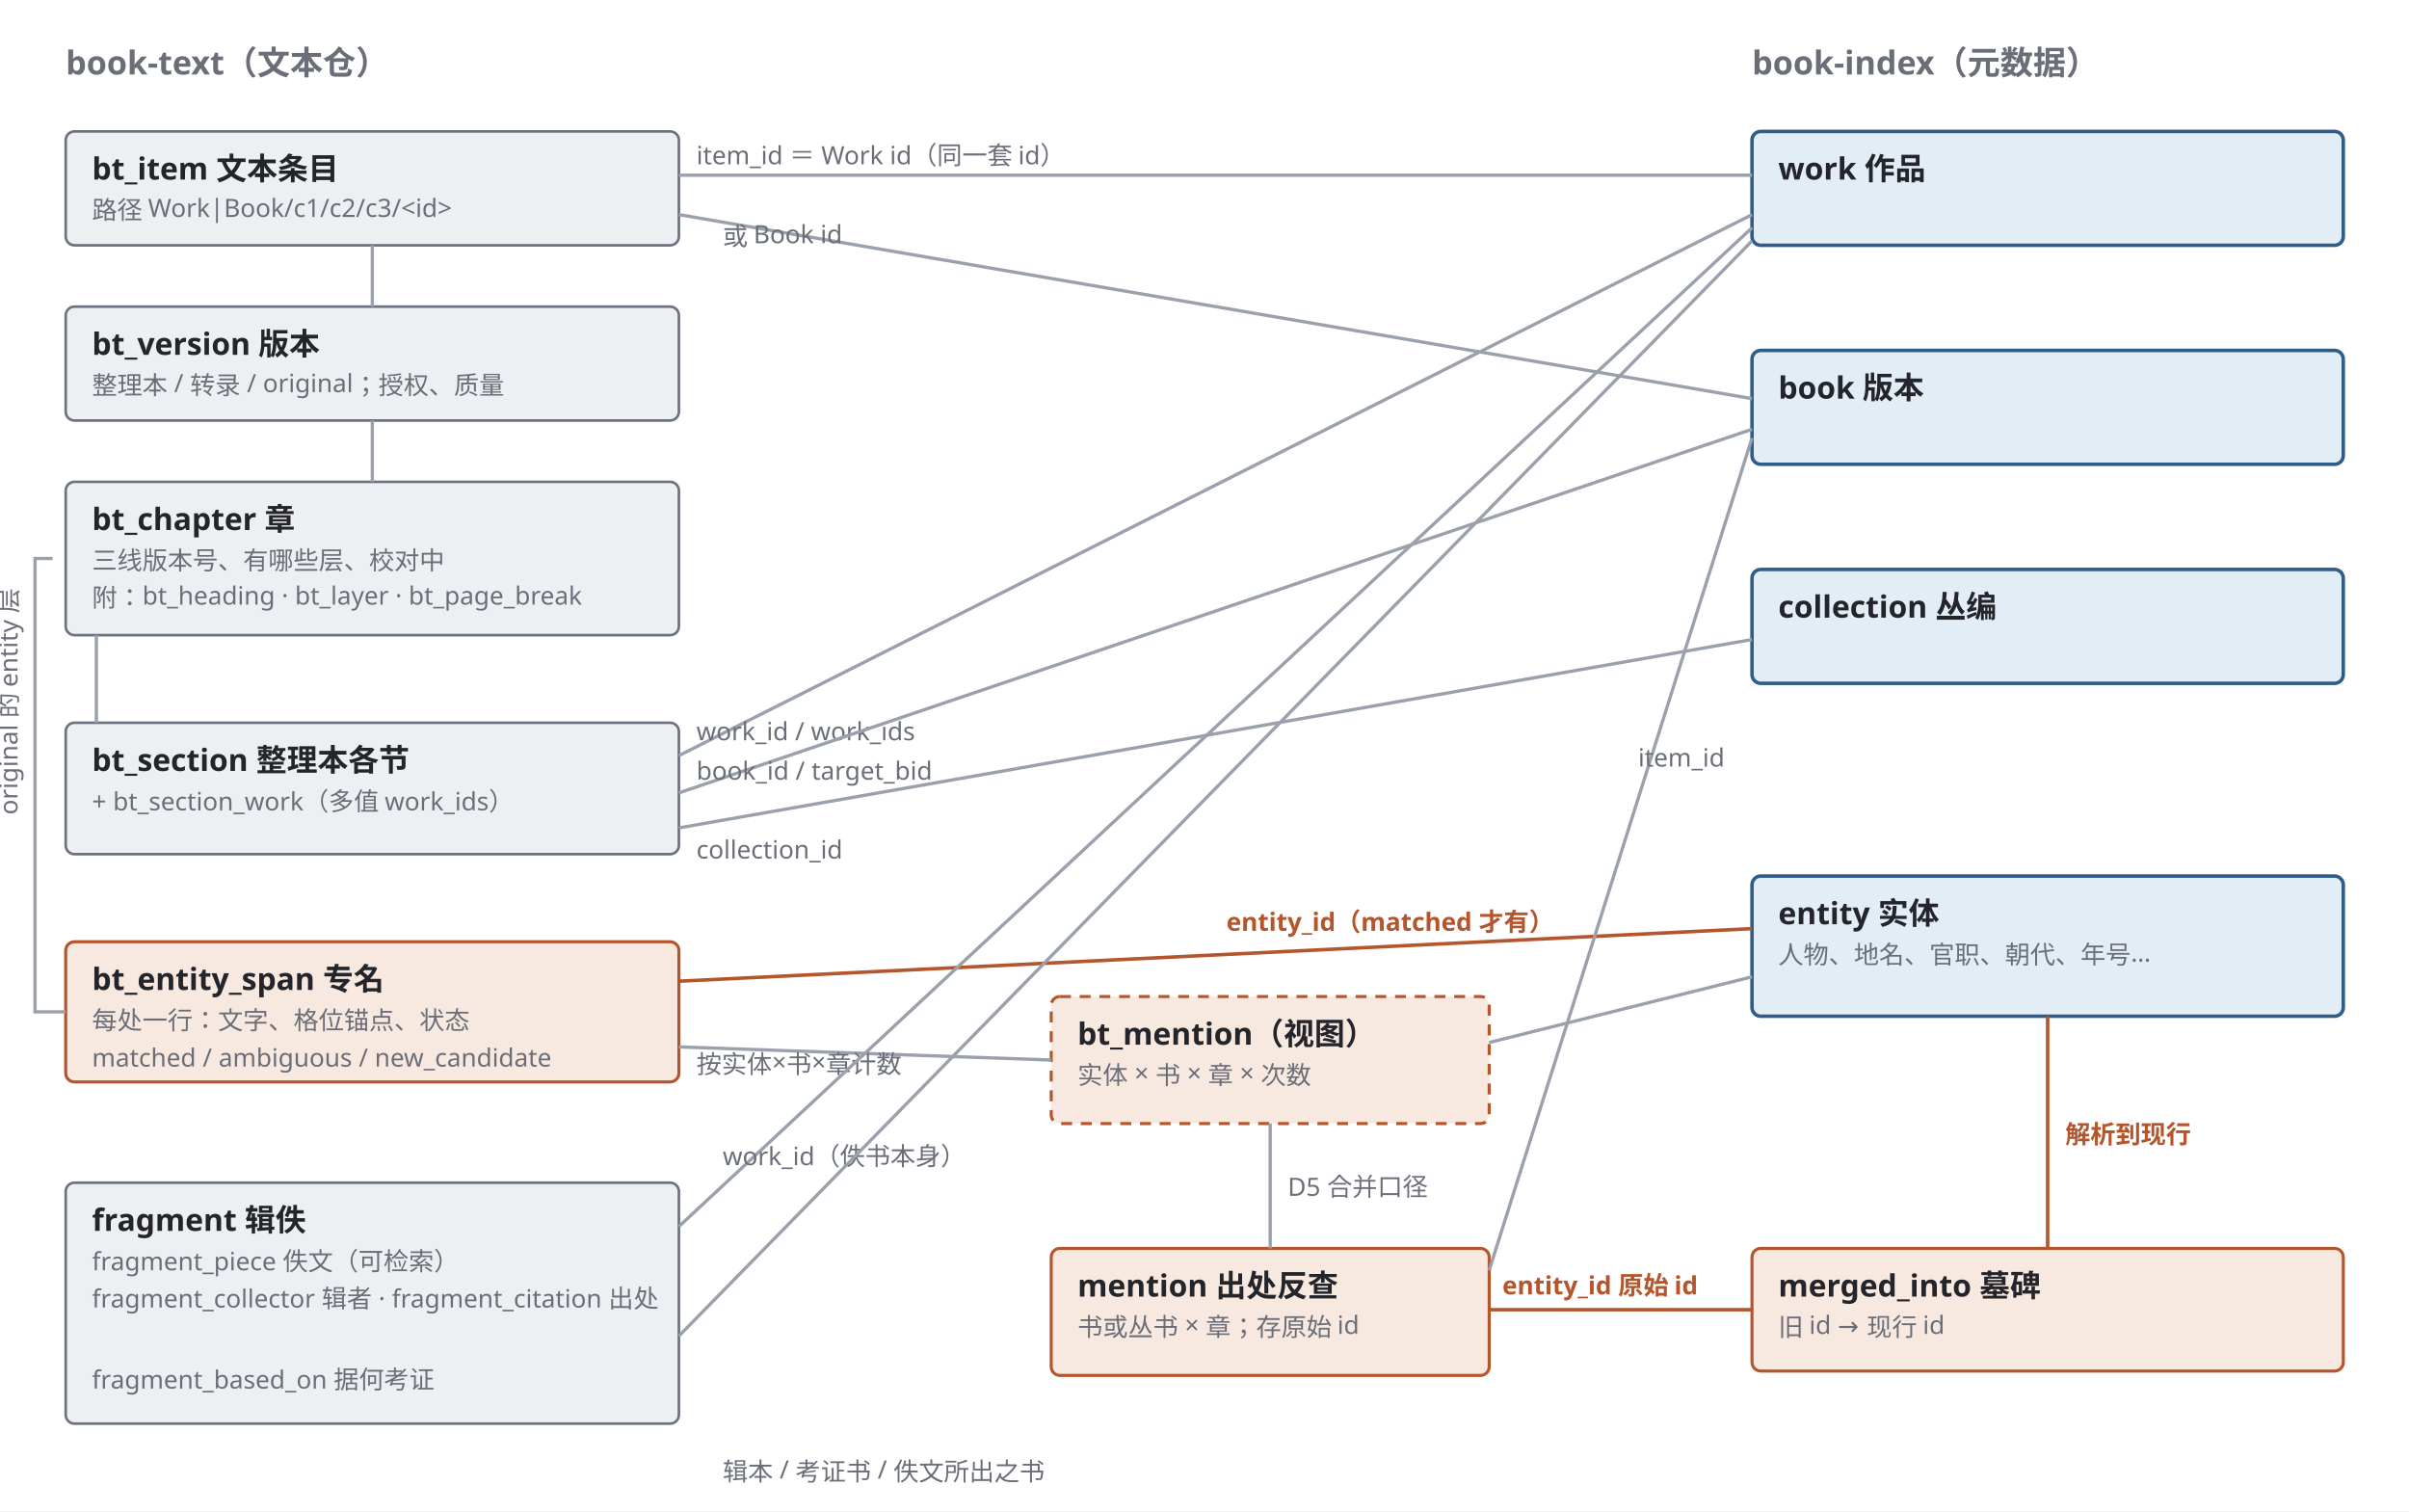
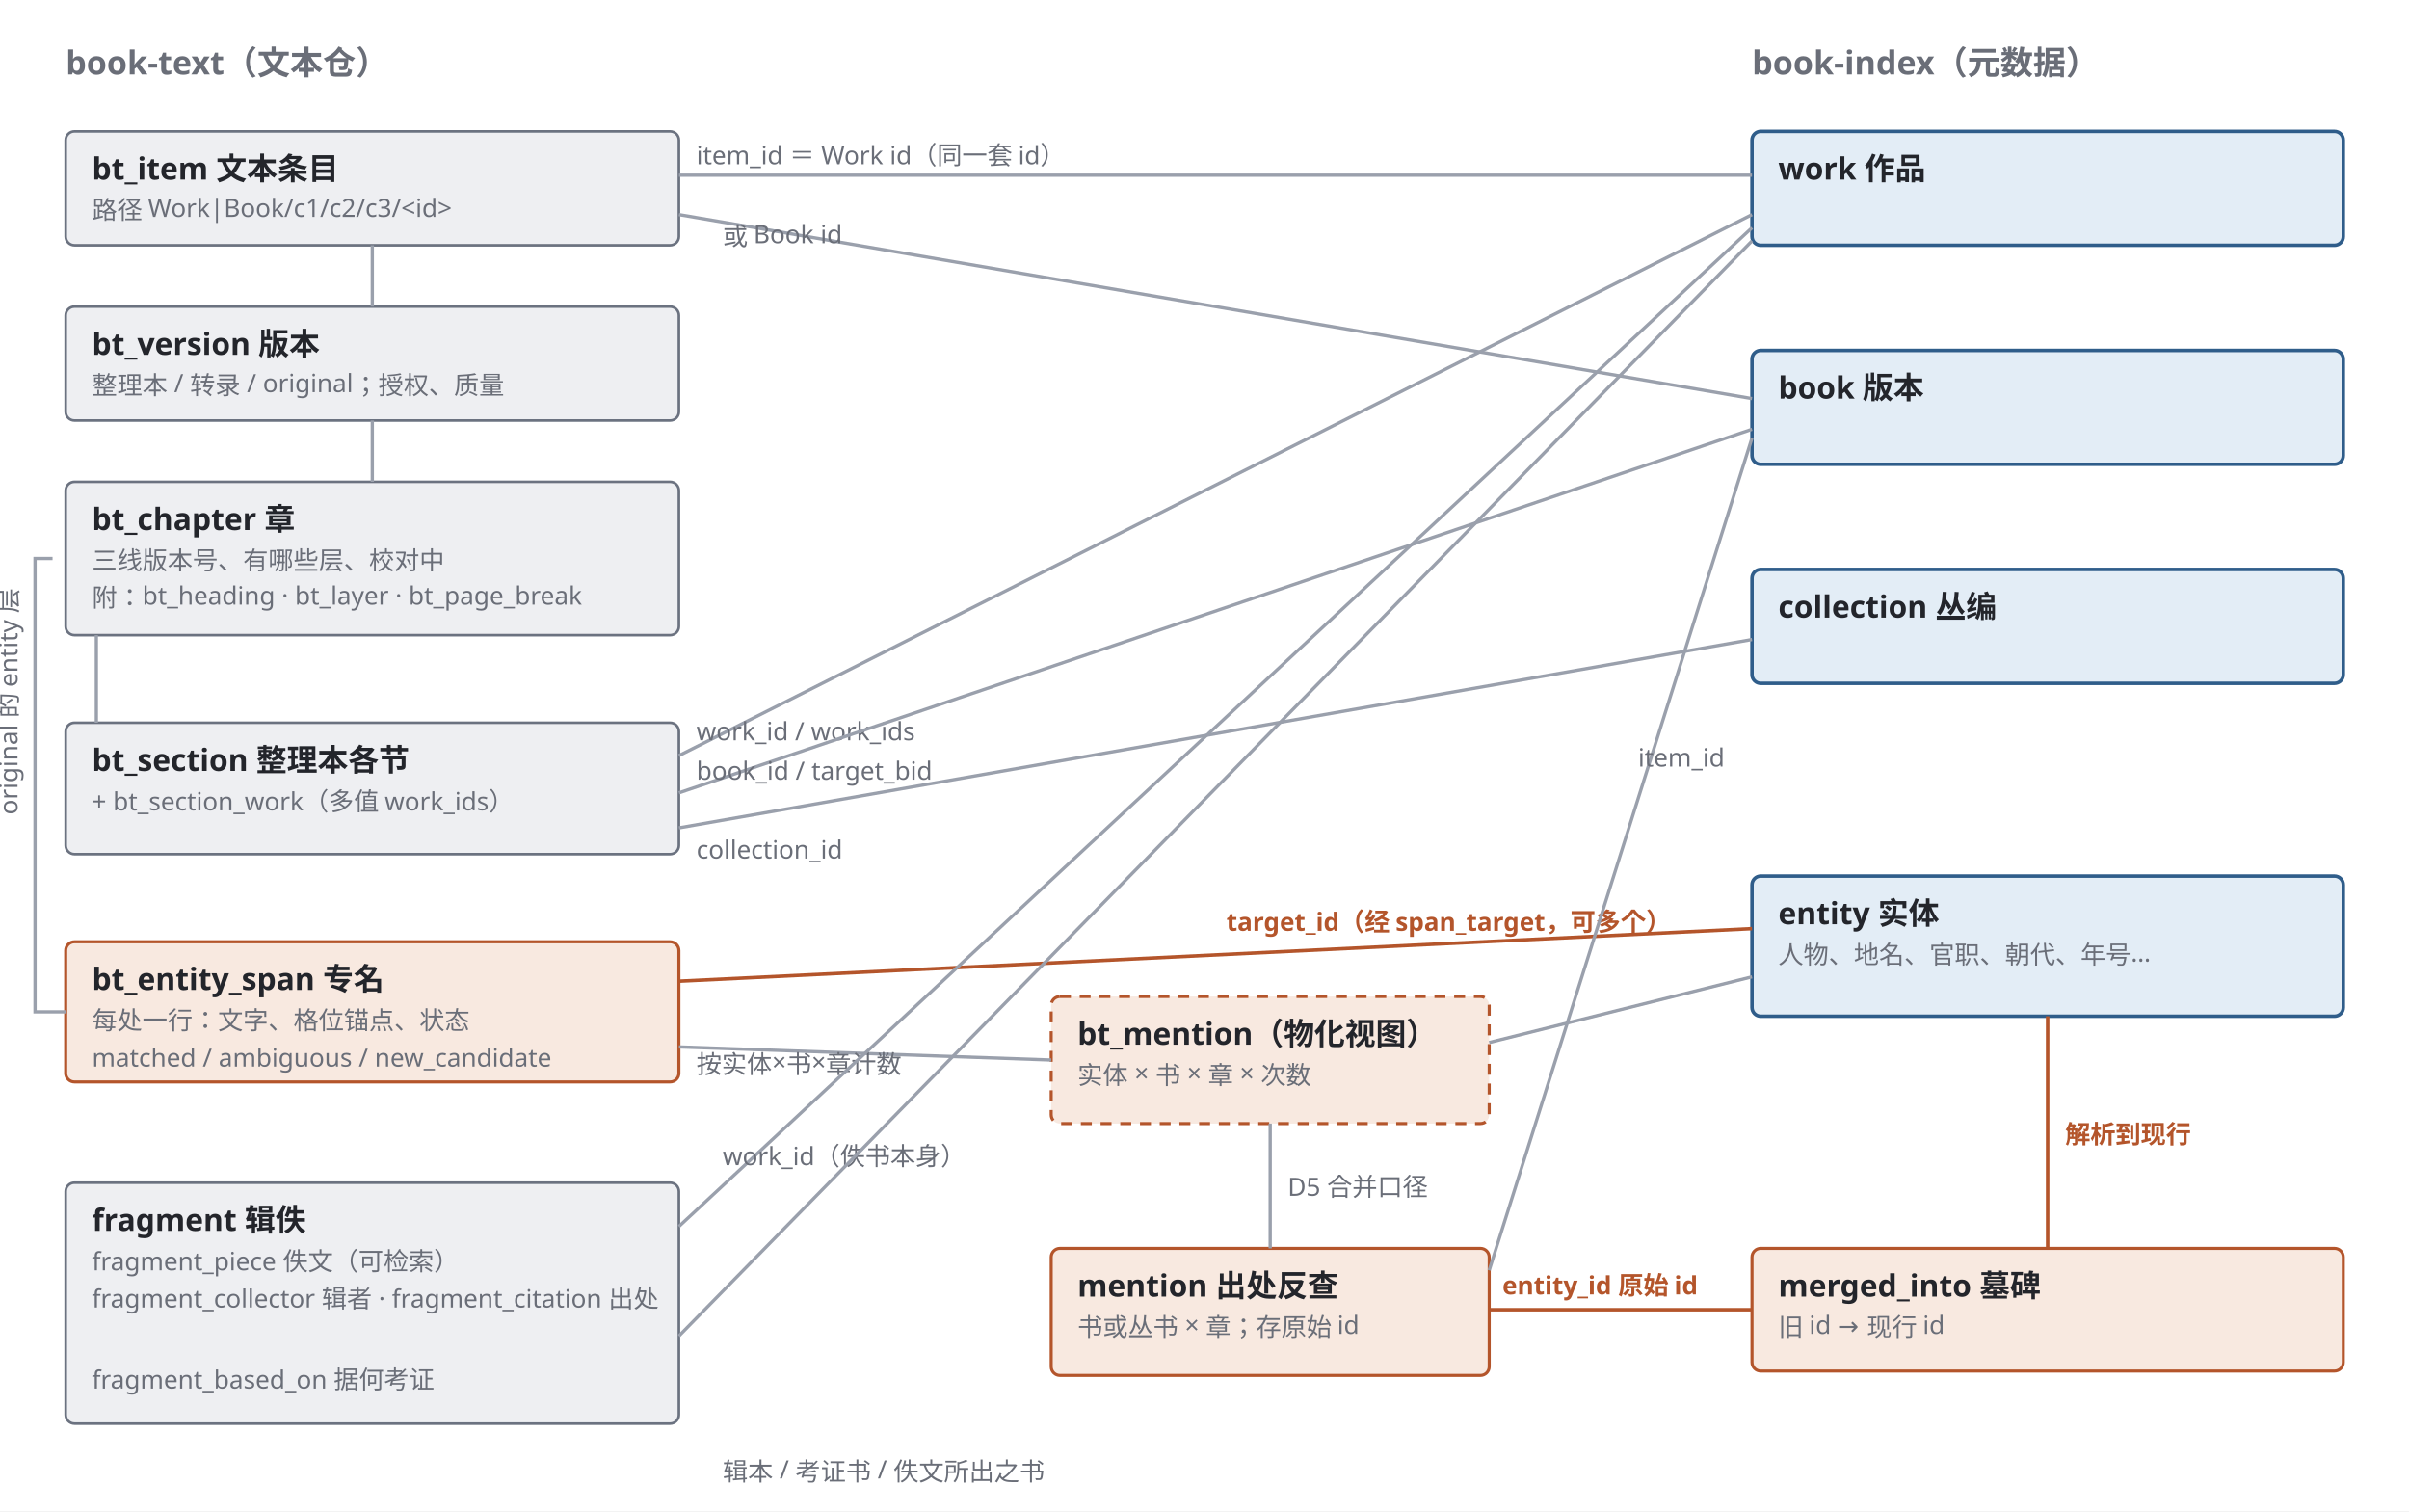
<svg xmlns="http://www.w3.org/2000/svg" viewBox="0 0 1100 690" role="img" aria-label="book-text 的文本条目、整理本、专名、辑佚各表如何经 id 指向 book-index 的作品、版本、丛编与实体">
  <style>text{fill:#23252b;font-size:12.5px;font-family:"Noto Sans SC","PingFang SC",sans-serif}
.t{font-weight:700;font-size:14px}.m{fill:#6a6e78;font-size:11.5px}
.main{fill:#e3edf6;stroke:#2f5d8a;stroke-width:1.6}
.sub{fill:#e2f0e8;stroke:#3f7a5a;stroke-width:1.2}
.det{fill:#eeeff2;stroke:#6b7280;stroke-width:1.2}
.rel{fill:#f8e9e0;stroke:#b4552b;stroke-width:1.4}
.e{stroke:#9aa0ac;stroke-width:1.5;fill:none}
.er{stroke:#b4552b;stroke-width:1.6;fill:none}
.h{font-size:15px;font-weight:700;fill:#6a6e78}.lab2{fill:#6a6e78;font-size:11.5px}h2{font-size:1.15rem;margin:0 0 10px}
.lab{fill:#b4552b;font-size:11.5px;font-weight:600}
</style>
  <rect width="100%" height="100%" fill="#ffffff" />
  <text class="h" x="30" y="34">book-text（文本仓）</text>
  <text class="h" x="800" y="34">book-index（元数据）</text>
  <rect class="det" x="30" y="60" width="280" height="52" rx="4" />
  <text class="t" x="42" y="82">bt_item 文本条目</text>
  <text class="m" x="42" y="100">路径 Work|Book/c1/c2/c3/&lt;id&gt;</text>
  <rect class="det" x="30" y="140" width="280" height="52" rx="4" />
  <text class="t" x="42" y="162">bt_version 版本</text>
  <text class="m" x="42" y="180">整理本 / 转录 / original；授权、质量</text>
  <rect class="det" x="30" y="220" width="280" height="70" rx="4" />
  <text class="t" x="42" y="242">bt_chapter 章</text>
  <text class="m" x="42" y="260">三线版本号、有哪些层、校对中</text>
  <text class="m" x="42" y="277">附：bt_heading · bt_layer · bt_page_break</text>
  <line class="e" x1="170" y1="112" x2="170" y2="140" marker-end="url(#a)" />
  <line class="e" x1="170" y1="192" x2="170" y2="220" marker-end="url(#a)" />
  <rect class="det" x="30" y="330" width="280" height="60" rx="4" />
  <text class="t" x="42" y="352">bt_section 整理本各节</text>
  <text class="m" x="42" y="370">+ bt_section_work（多值 work_ids）</text>
  <rect class="rel" x="30" y="430" width="280" height="64" rx="4" />
  <text class="t" x="42" y="452">bt_entity_span 专名</text>
  <text class="m" x="42" y="470">每处一行：文字、格位锚点、状态</text>
  <text class="m" x="42" y="487">matched / ambiguous / new_candidate</text>
  <path class="e" d="M44 290 V330" marker-end="url(#a)" />
  <path class="e" d="M24 255 H16 V462 H30" marker-end="url(#a)" />
  <text class="m" x="8" y="372" transform="rotate(-90 8 372)">original 的 entity 层</text>
  <rect class="det" x="30" y="540" width="280" height="110" rx="4" />
  <text class="t" x="42" y="562">fragment 辑佚</text>
  <text class="m" x="42" y="580">fragment_piece 佚文（可检索）</text>
  <text class="m" x="42" y="597">fragment_collector 辑者 · fragment_citation 出处</text>
  <text class="m" x="42" y="634">fragment_based_on 据何考证</text>
  <rect class="main" x="800" y="60" width="270" height="52" rx="4" />
  <text class="t" x="812" y="82">work 作品</text>
  <rect class="main" x="800" y="160" width="270" height="52" rx="4" />
  <text class="t" x="812" y="182">book 版本</text>
  <rect class="main" x="800" y="260" width="270" height="52" rx="4" />
  <text class="t" x="812" y="282">collection 丛编</text>
  <rect class="main" x="800" y="400" width="270" height="64" rx="4" />
  <text class="t" x="812" y="422">entity 实体</text>
  <text class="m" x="812" y="440">人物、地名、官职、朝代、年号…</text>
  <rect class="rel" x="800" y="570" width="270" height="56" rx="4" />
  <text class="t" x="812" y="592">merged_into 墓碑</text>
  <text class="m" x="812" y="610">旧 id → 现行 id</text>
  <path class="er" d="M935 570 V464" marker-end="url(#ar)" />
  <text class="lab" x="943" y="522">解析到现行</text>
  <rect class="rel" x="480" y="455" width="200" height="58" rx="4" stroke-dasharray="5 4" />
-   <text class="t" x="492" y="477">bt_mention（视图）</text>
+   <text class="t" x="492" y="477">bt_mention（物化视图）</text>
  <text class="m" x="492" y="495">实体 × 书 × 章 × 次数</text>
  <rect class="rel" x="480" y="570" width="200" height="58" rx="4" />
  <text class="t" x="492" y="592">mention 出处反查</text>
  <text class="m" x="492" y="610">书或丛书 × 章；存原始 id</text>
  <line class="e" x1="580" y1="513" x2="580" y2="570" marker-end="url(#a)" />
  <text class="lab2" x="588" y="546" text-anchor="start">D5 合并口径</text>
  <line class="e" x1="310" y1="80" x2="800" y2="80" marker-end="url(#a)" />
  <text class="lab2" x="318" y="75" text-anchor="start">item_id ＝ Work id（同一套 id）</text>
  <line class="e" x1="310" y1="98" x2="800" y2="182" marker-end="url(#a)" />
  <text class="lab2" x="330" y="112" text-anchor="start">或 Book id</text>
  <line class="e" x1="310" y1="345" x2="800" y2="98" marker-end="url(#a)" />
  <text class="lab2" x="318" y="338" text-anchor="start">work_id / work_ids</text>
  <line class="e" x1="310" y1="362" x2="800" y2="196" marker-end="url(#a)" />
  <text class="lab2" x="318" y="356" text-anchor="start">book_id / target_bid</text>
  <line class="e" x1="310" y1="378" x2="800" y2="292" marker-end="url(#a)" />
  <text class="lab2" x="318" y="392" text-anchor="start">collection_id</text>
  <line class="er" x1="310" y1="448" x2="800" y2="424" marker-end="url(#ar)" />
-   <text class="lab" x="560" y="425" text-anchor="start">entity_id（matched 才有）</text>
+   <text class="lab" x="560" y="425" text-anchor="start">target_id（经 span_target，可多个）</text>
  <line class="e" x1="310" y1="478" x2="480" y2="484" marker-end="url(#a)" />
  <text class="lab2" x="318" y="490" text-anchor="start">按实体×书×章计数</text>
  <line class="e" x1="680" y1="476" x2="800" y2="446" marker-end="url(#a)" />
  <text class="lab2" x="668" y="445" text-anchor="start" />
  <line class="er" x1="680" y1="598" x2="800" y2="598" marker-end="url(#ar)" />
  <text class="lab" x="686" y="591" text-anchor="start">entity_id 原始 id</text>
  <line class="e" x1="680" y1="580" x2="800" y2="200" marker-end="url(#a)" />
  <text class="lab2" x="748" y="350" text-anchor="start">item_id</text>
  <line class="e" x1="310" y1="560" x2="800" y2="104" marker-end="url(#a)" />
  <text class="lab2" x="330" y="532" text-anchor="start">work_id（佚书本身）</text>
  <line class="e" x1="310" y1="610" x2="800" y2="110" marker-end="url(#a)" />
  <text class="lab2" x="330" y="676" text-anchor="start">辑本 / 考证书 / 佚文所出之书</text>
</svg>
